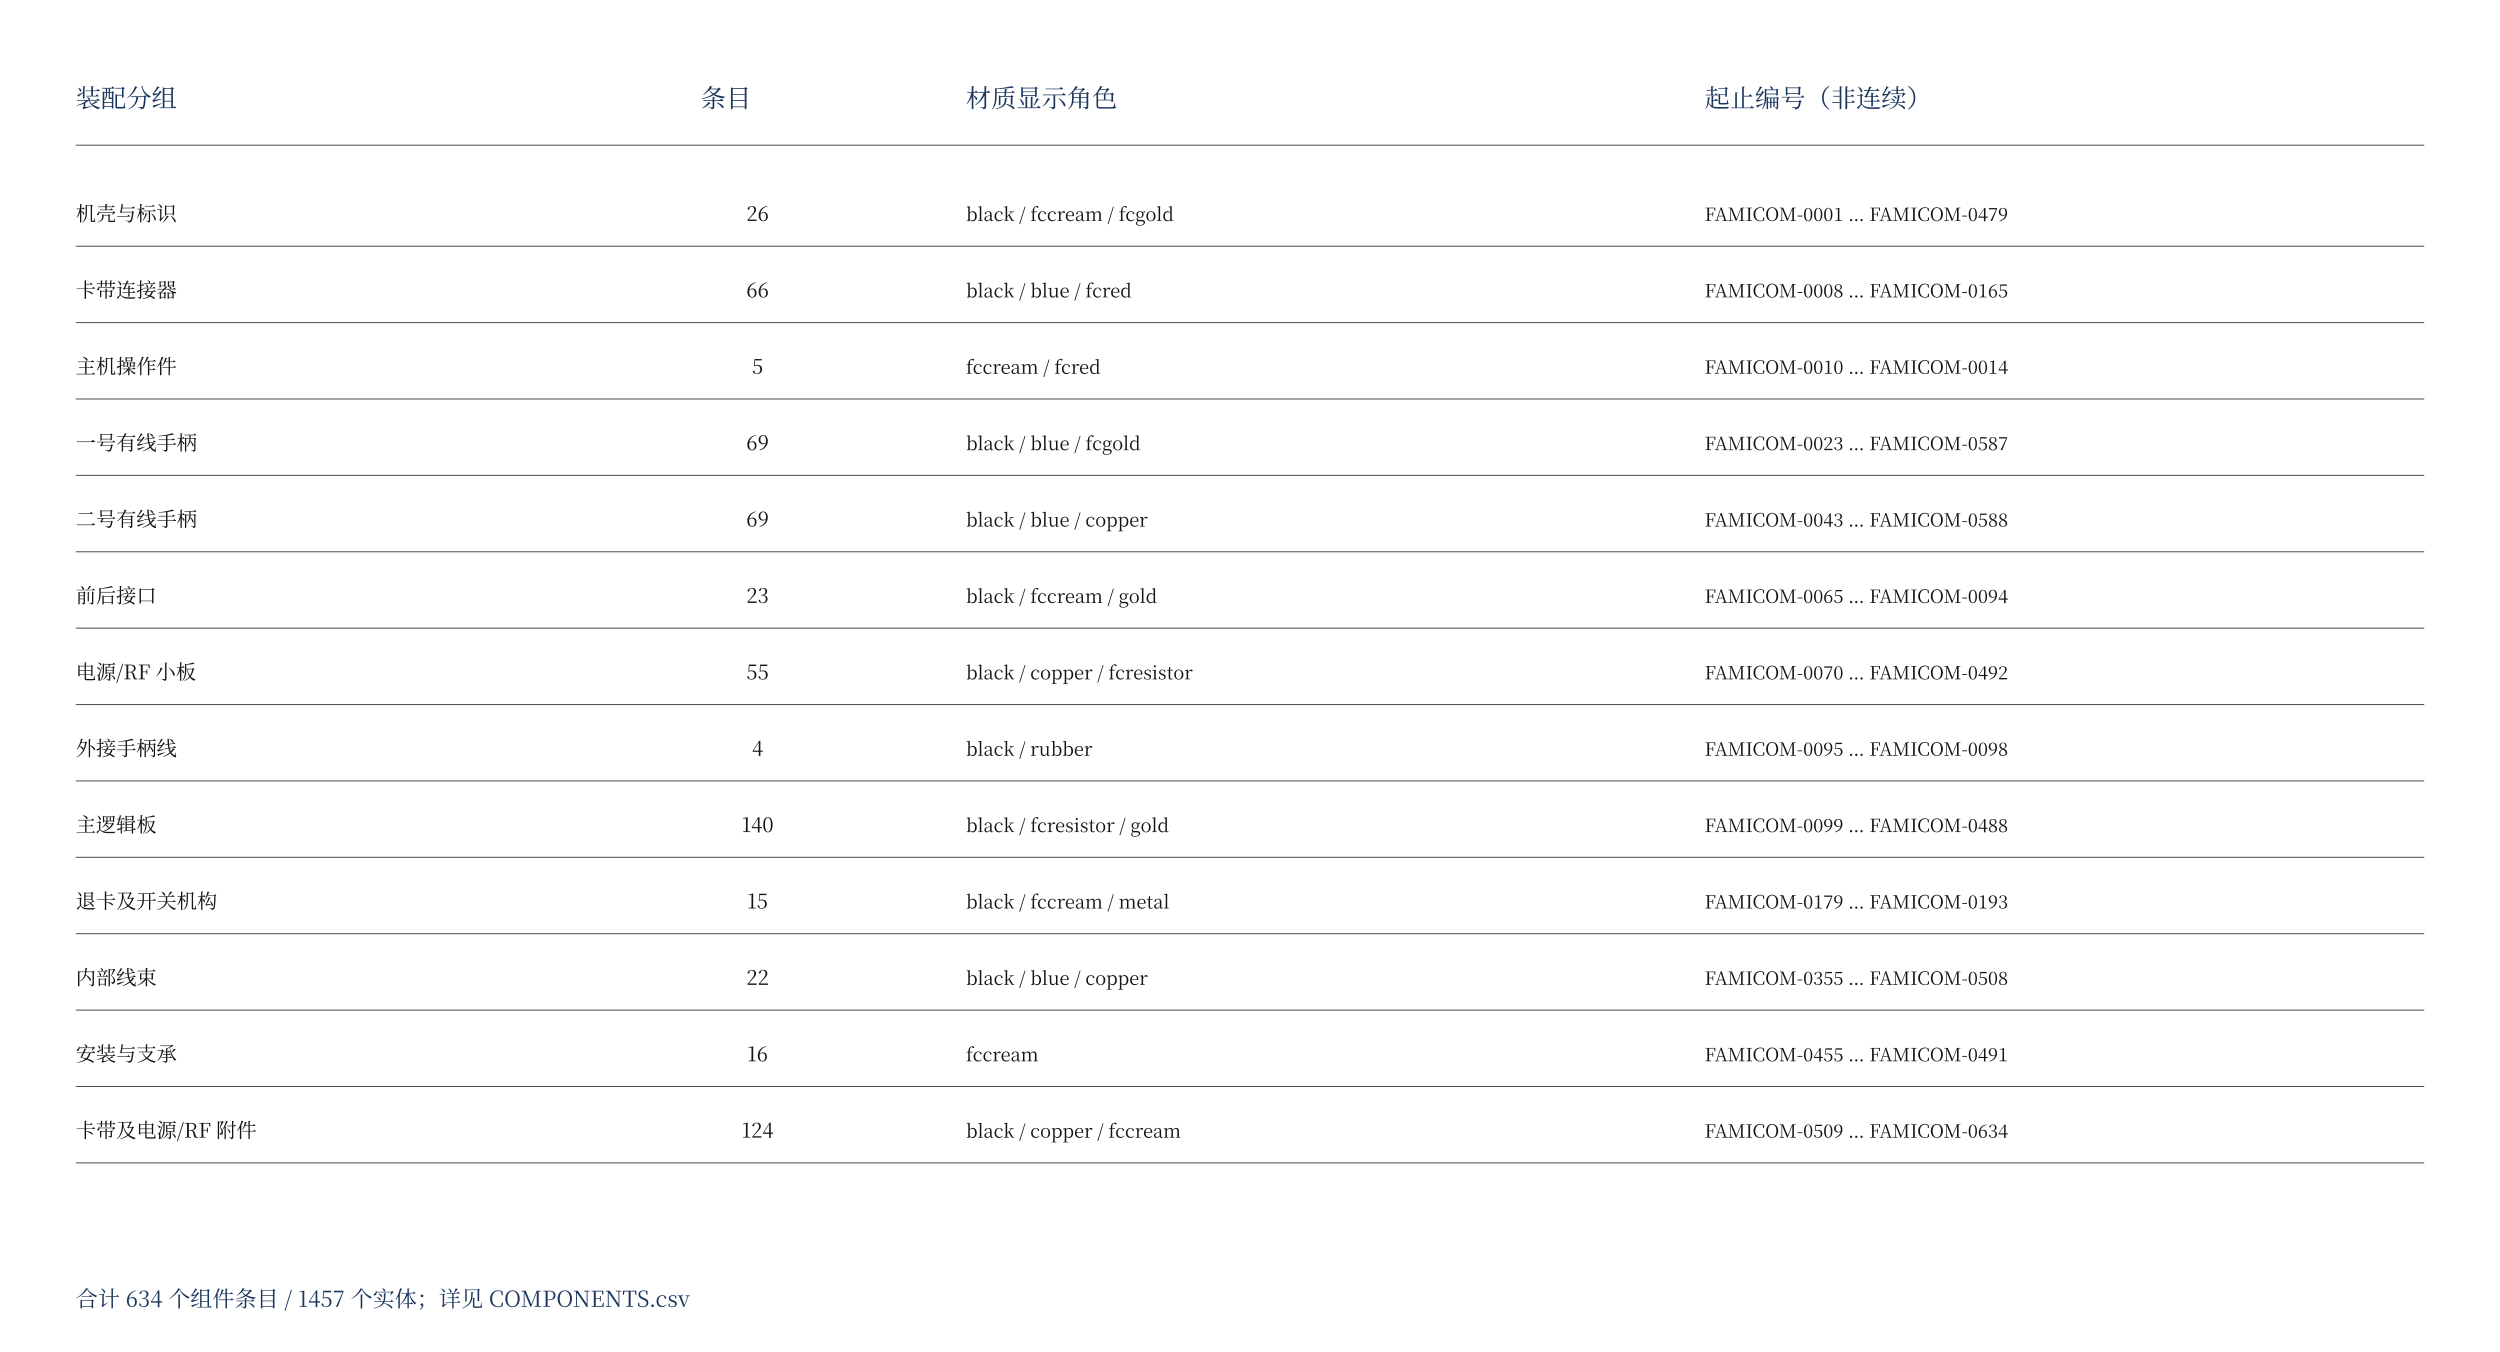
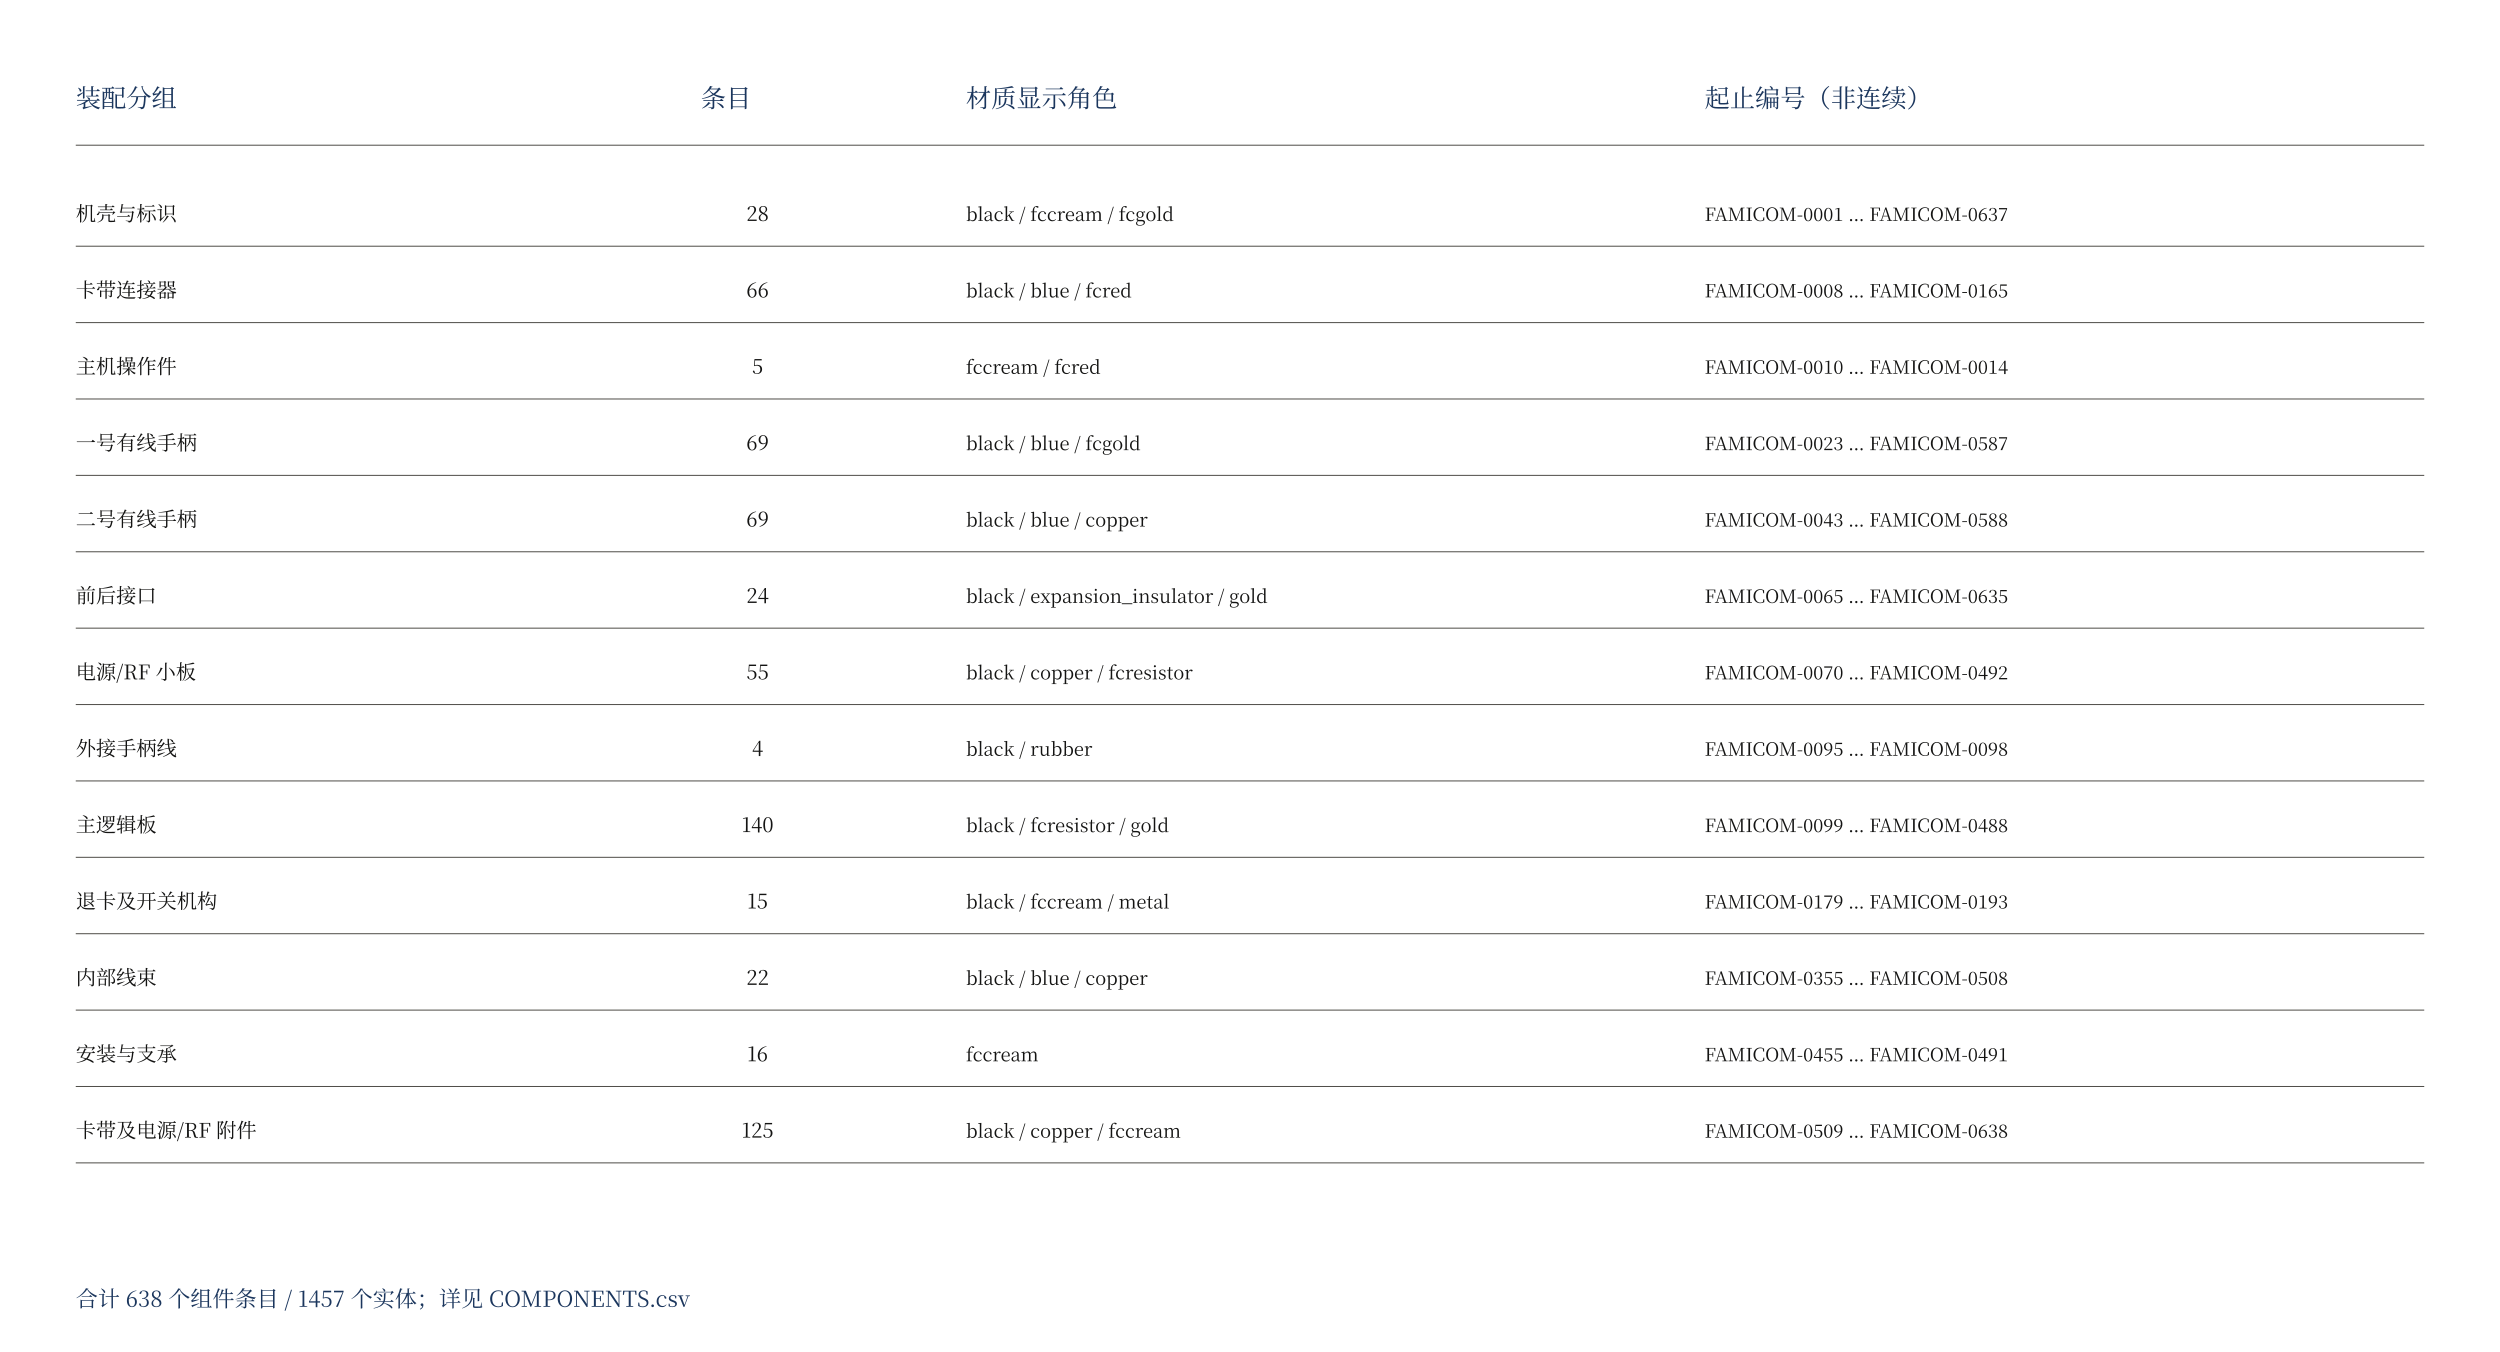
<svg xmlns="http://www.w3.org/2000/svg" width="396mm" height="214mm" viewBox="0 0 396 214">
  <style>text {font-family:TsangerJinKai02, Noto Serif CJK SC, serif;font-weight:400;}</style>
  <text x="12" y="17" font-size="4" text-anchor="start" fill="#1B365D">装配分组</text>
  <text x="111" y="17" font-size="4" text-anchor="start" fill="#1B365D">条目</text>
  <text x="153" y="17" font-size="4" text-anchor="start" fill="#1B365D">材质显示角色</text>
  <text x="270" y="17" font-size="4" text-anchor="start" fill="#1B365D">起止编号（非连续）</text>
  <path d="M 12 23 L 384 23" stroke="#504e49" stroke-width="0.16" fill="none" />
  <text x="12" y="35" font-size="3.2" text-anchor="start" fill="#141413">机壳与标识</text>
-   <text x="120" y="35" font-size="3.2" text-anchor="middle" fill="#141413">26</text>
+   <text x="120" y="35" font-size="3.2" text-anchor="middle" fill="#141413">28</text>
  <text x="153" y="35" font-size="2.9" text-anchor="start" fill="#141413">black / fccream / fcgold</text>
-   <text x="270" y="35" font-size="2.9" text-anchor="start" fill="#141413">FAMICOM-0001 … FAMICOM-0479</text>
+   <text x="270" y="35" font-size="2.9" text-anchor="start" fill="#141413">FAMICOM-0001 … FAMICOM-0637</text>
  <path d="M 12 39 L 384 39" stroke="#504e49" stroke-width="0.16" fill="none" />
  <text x="12" y="47.1" font-size="3.2" text-anchor="start" fill="#141413">卡带连接器</text>
  <text x="120" y="47.1" font-size="3.2" text-anchor="middle" fill="#141413">66</text>
  <text x="153" y="47.1" font-size="2.9" text-anchor="start" fill="#141413">black / blue / fcred</text>
  <text x="270" y="47.1" font-size="2.9" text-anchor="start" fill="#141413">FAMICOM-0008 … FAMICOM-0165</text>
  <path d="M 12 51.1 L 384 51.1" stroke="#504e49" stroke-width="0.16" fill="none" />
  <text x="12" y="59.2" font-size="3.2" text-anchor="start" fill="#141413">主机操作件</text>
  <text x="120" y="59.2" font-size="3.2" text-anchor="middle" fill="#141413">5</text>
  <text x="153" y="59.2" font-size="2.9" text-anchor="start" fill="#141413">fccream / fcred</text>
  <text x="270" y="59.2" font-size="2.9" text-anchor="start" fill="#141413">FAMICOM-0010 … FAMICOM-0014</text>
  <path d="M 12 63.2 L 384 63.2" stroke="#504e49" stroke-width="0.16" fill="none" />
  <text x="12" y="71.3" font-size="3.2" text-anchor="start" fill="#141413">一号有线手柄</text>
  <text x="120" y="71.3" font-size="3.2" text-anchor="middle" fill="#141413">69</text>
  <text x="153" y="71.3" font-size="2.9" text-anchor="start" fill="#141413">black / blue / fcgold</text>
  <text x="270" y="71.3" font-size="2.9" text-anchor="start" fill="#141413">FAMICOM-0023 … FAMICOM-0587</text>
  <path d="M 12 75.3 L 384 75.3" stroke="#504e49" stroke-width="0.16" fill="none" />
  <text x="12" y="83.4" font-size="3.2" text-anchor="start" fill="#141413">二号有线手柄</text>
  <text x="120" y="83.4" font-size="3.2" text-anchor="middle" fill="#141413">69</text>
  <text x="153" y="83.4" font-size="2.9" text-anchor="start" fill="#141413">black / blue / copper</text>
  <text x="270" y="83.4" font-size="2.9" text-anchor="start" fill="#141413">FAMICOM-0043 … FAMICOM-0588</text>
  <path d="M 12 87.4 L 384 87.4" stroke="#504e49" stroke-width="0.16" fill="none" />
  <text x="12" y="95.5" font-size="3.2" text-anchor="start" fill="#141413">前后接口</text>
-   <text x="120" y="95.5" font-size="3.2" text-anchor="middle" fill="#141413">23</text>
-   <text x="153" y="95.5" font-size="2.9" text-anchor="start" fill="#141413">black / fccream / gold</text>
-   <text x="270" y="95.5" font-size="2.9" text-anchor="start" fill="#141413">FAMICOM-0065 … FAMICOM-0094</text>
+   <text x="120" y="95.5" font-size="3.2" text-anchor="middle" fill="#141413">24</text>
+   <text x="153" y="95.5" font-size="2.9" text-anchor="start" fill="#141413">black / expansion_insulator / gold</text>
+   <text x="270" y="95.5" font-size="2.9" text-anchor="start" fill="#141413">FAMICOM-0065 … FAMICOM-0635</text>
  <path d="M 12 99.5 L 384 99.5" stroke="#504e49" stroke-width="0.16" fill="none" />
  <text x="12" y="107.6" font-size="3.2" text-anchor="start" fill="#141413">电源/RF 小板</text>
  <text x="120" y="107.6" font-size="3.2" text-anchor="middle" fill="#141413">55</text>
  <text x="153" y="107.6" font-size="2.9" text-anchor="start" fill="#141413">black / copper / fcresistor</text>
  <text x="270" y="107.6" font-size="2.9" text-anchor="start" fill="#141413">FAMICOM-0070 … FAMICOM-0492</text>
  <path d="M 12 111.6 L 384 111.6" stroke="#504e49" stroke-width="0.16" fill="none" />
  <text x="12" y="119.7" font-size="3.2" text-anchor="start" fill="#141413">外接手柄线</text>
  <text x="120" y="119.7" font-size="3.2" text-anchor="middle" fill="#141413">4</text>
  <text x="153" y="119.7" font-size="2.9" text-anchor="start" fill="#141413">black / rubber</text>
  <text x="270" y="119.7" font-size="2.9" text-anchor="start" fill="#141413">FAMICOM-0095 … FAMICOM-0098</text>
  <path d="M 12 123.7 L 384 123.7" stroke="#504e49" stroke-width="0.16" fill="none" />
  <text x="12" y="131.8" font-size="3.2" text-anchor="start" fill="#141413">主逻辑板</text>
  <text x="120" y="131.8" font-size="3.2" text-anchor="middle" fill="#141413">140</text>
  <text x="153" y="131.8" font-size="2.9" text-anchor="start" fill="#141413">black / fcresistor / gold</text>
  <text x="270" y="131.8" font-size="2.9" text-anchor="start" fill="#141413">FAMICOM-0099 … FAMICOM-0488</text>
  <path d="M 12 135.8 L 384 135.8" stroke="#504e49" stroke-width="0.16" fill="none" />
  <text x="12" y="143.9" font-size="3.2" text-anchor="start" fill="#141413">退卡及开关机构</text>
  <text x="120" y="143.9" font-size="3.2" text-anchor="middle" fill="#141413">15</text>
  <text x="153" y="143.9" font-size="2.9" text-anchor="start" fill="#141413">black / fccream / metal</text>
  <text x="270" y="143.9" font-size="2.9" text-anchor="start" fill="#141413">FAMICOM-0179 … FAMICOM-0193</text>
  <path d="M 12 147.9 L 384 147.9" stroke="#504e49" stroke-width="0.16" fill="none" />
  <text x="12" y="156" font-size="3.2" text-anchor="start" fill="#141413">内部线束</text>
  <text x="120" y="156" font-size="3.2" text-anchor="middle" fill="#141413">22</text>
  <text x="153" y="156" font-size="2.9" text-anchor="start" fill="#141413">black / blue / copper</text>
  <text x="270" y="156" font-size="2.9" text-anchor="start" fill="#141413">FAMICOM-0355 … FAMICOM-0508</text>
  <path d="M 12 160 L 384 160" stroke="#504e49" stroke-width="0.16" fill="none" />
  <text x="12" y="168.1" font-size="3.2" text-anchor="start" fill="#141413">安装与支承</text>
  <text x="120" y="168.1" font-size="3.2" text-anchor="middle" fill="#141413">16</text>
  <text x="153" y="168.1" font-size="2.9" text-anchor="start" fill="#141413">fccream</text>
  <text x="270" y="168.1" font-size="2.9" text-anchor="start" fill="#141413">FAMICOM-0455 … FAMICOM-0491</text>
  <path d="M 12 172.1 L 384 172.1" stroke="#504e49" stroke-width="0.16" fill="none" />
  <text x="12" y="180.2" font-size="3.2" text-anchor="start" fill="#141413">卡带及电源/RF 附件</text>
-   <text x="120" y="180.2" font-size="3.2" text-anchor="middle" fill="#141413">124</text>
+   <text x="120" y="180.2" font-size="3.2" text-anchor="middle" fill="#141413">125</text>
  <text x="153" y="180.2" font-size="2.9" text-anchor="start" fill="#141413">black / copper / fccream</text>
-   <text x="270" y="180.2" font-size="2.9" text-anchor="start" fill="#141413">FAMICOM-0509 … FAMICOM-0634</text>
+   <text x="270" y="180.2" font-size="2.9" text-anchor="start" fill="#141413">FAMICOM-0509 … FAMICOM-0638</text>
  <path d="M 12 184.2 L 384 184.2" stroke="#504e49" stroke-width="0.16" fill="none" />
-   <text x="12" y="207" font-size="3.5" text-anchor="start" fill="#1B365D">合计 634 个组件条目 / 1457 个实体；详见 COMPONENTS.csv</text>
+   <text x="12" y="207" font-size="3.5" text-anchor="start" fill="#1B365D">合计 638 个组件条目 / 1457 个实体；详见 COMPONENTS.csv</text>
</svg>
